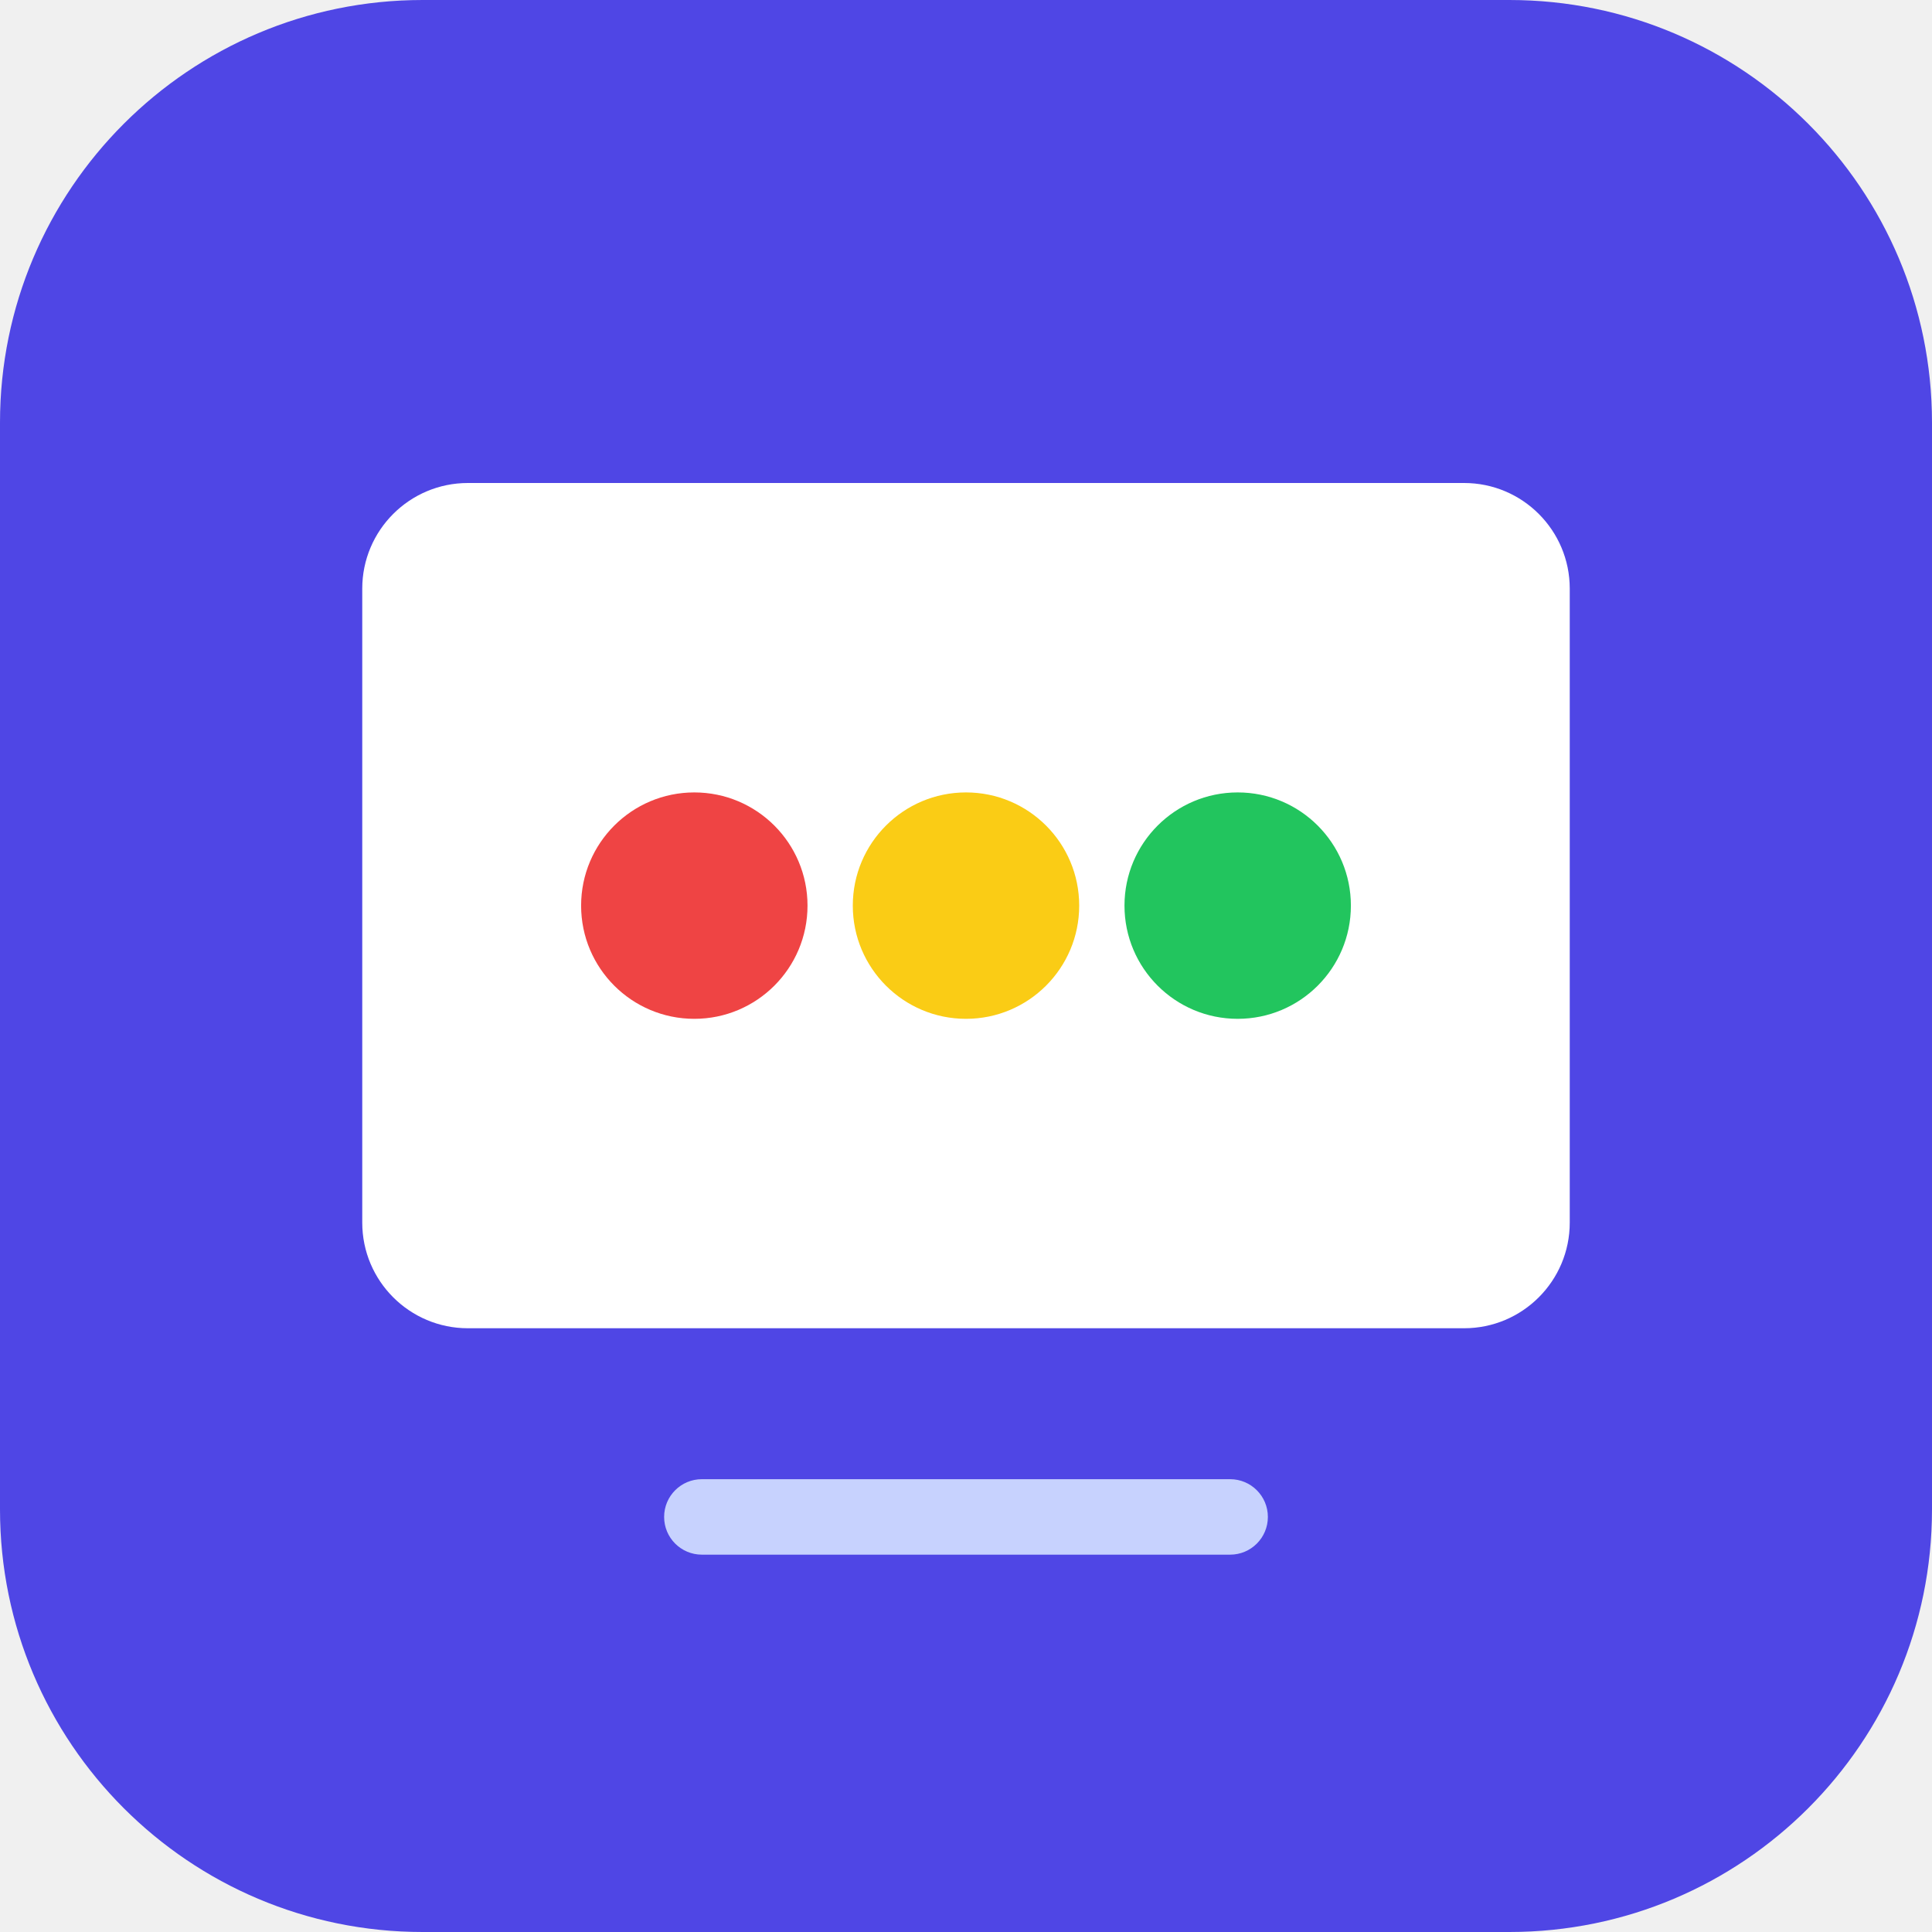
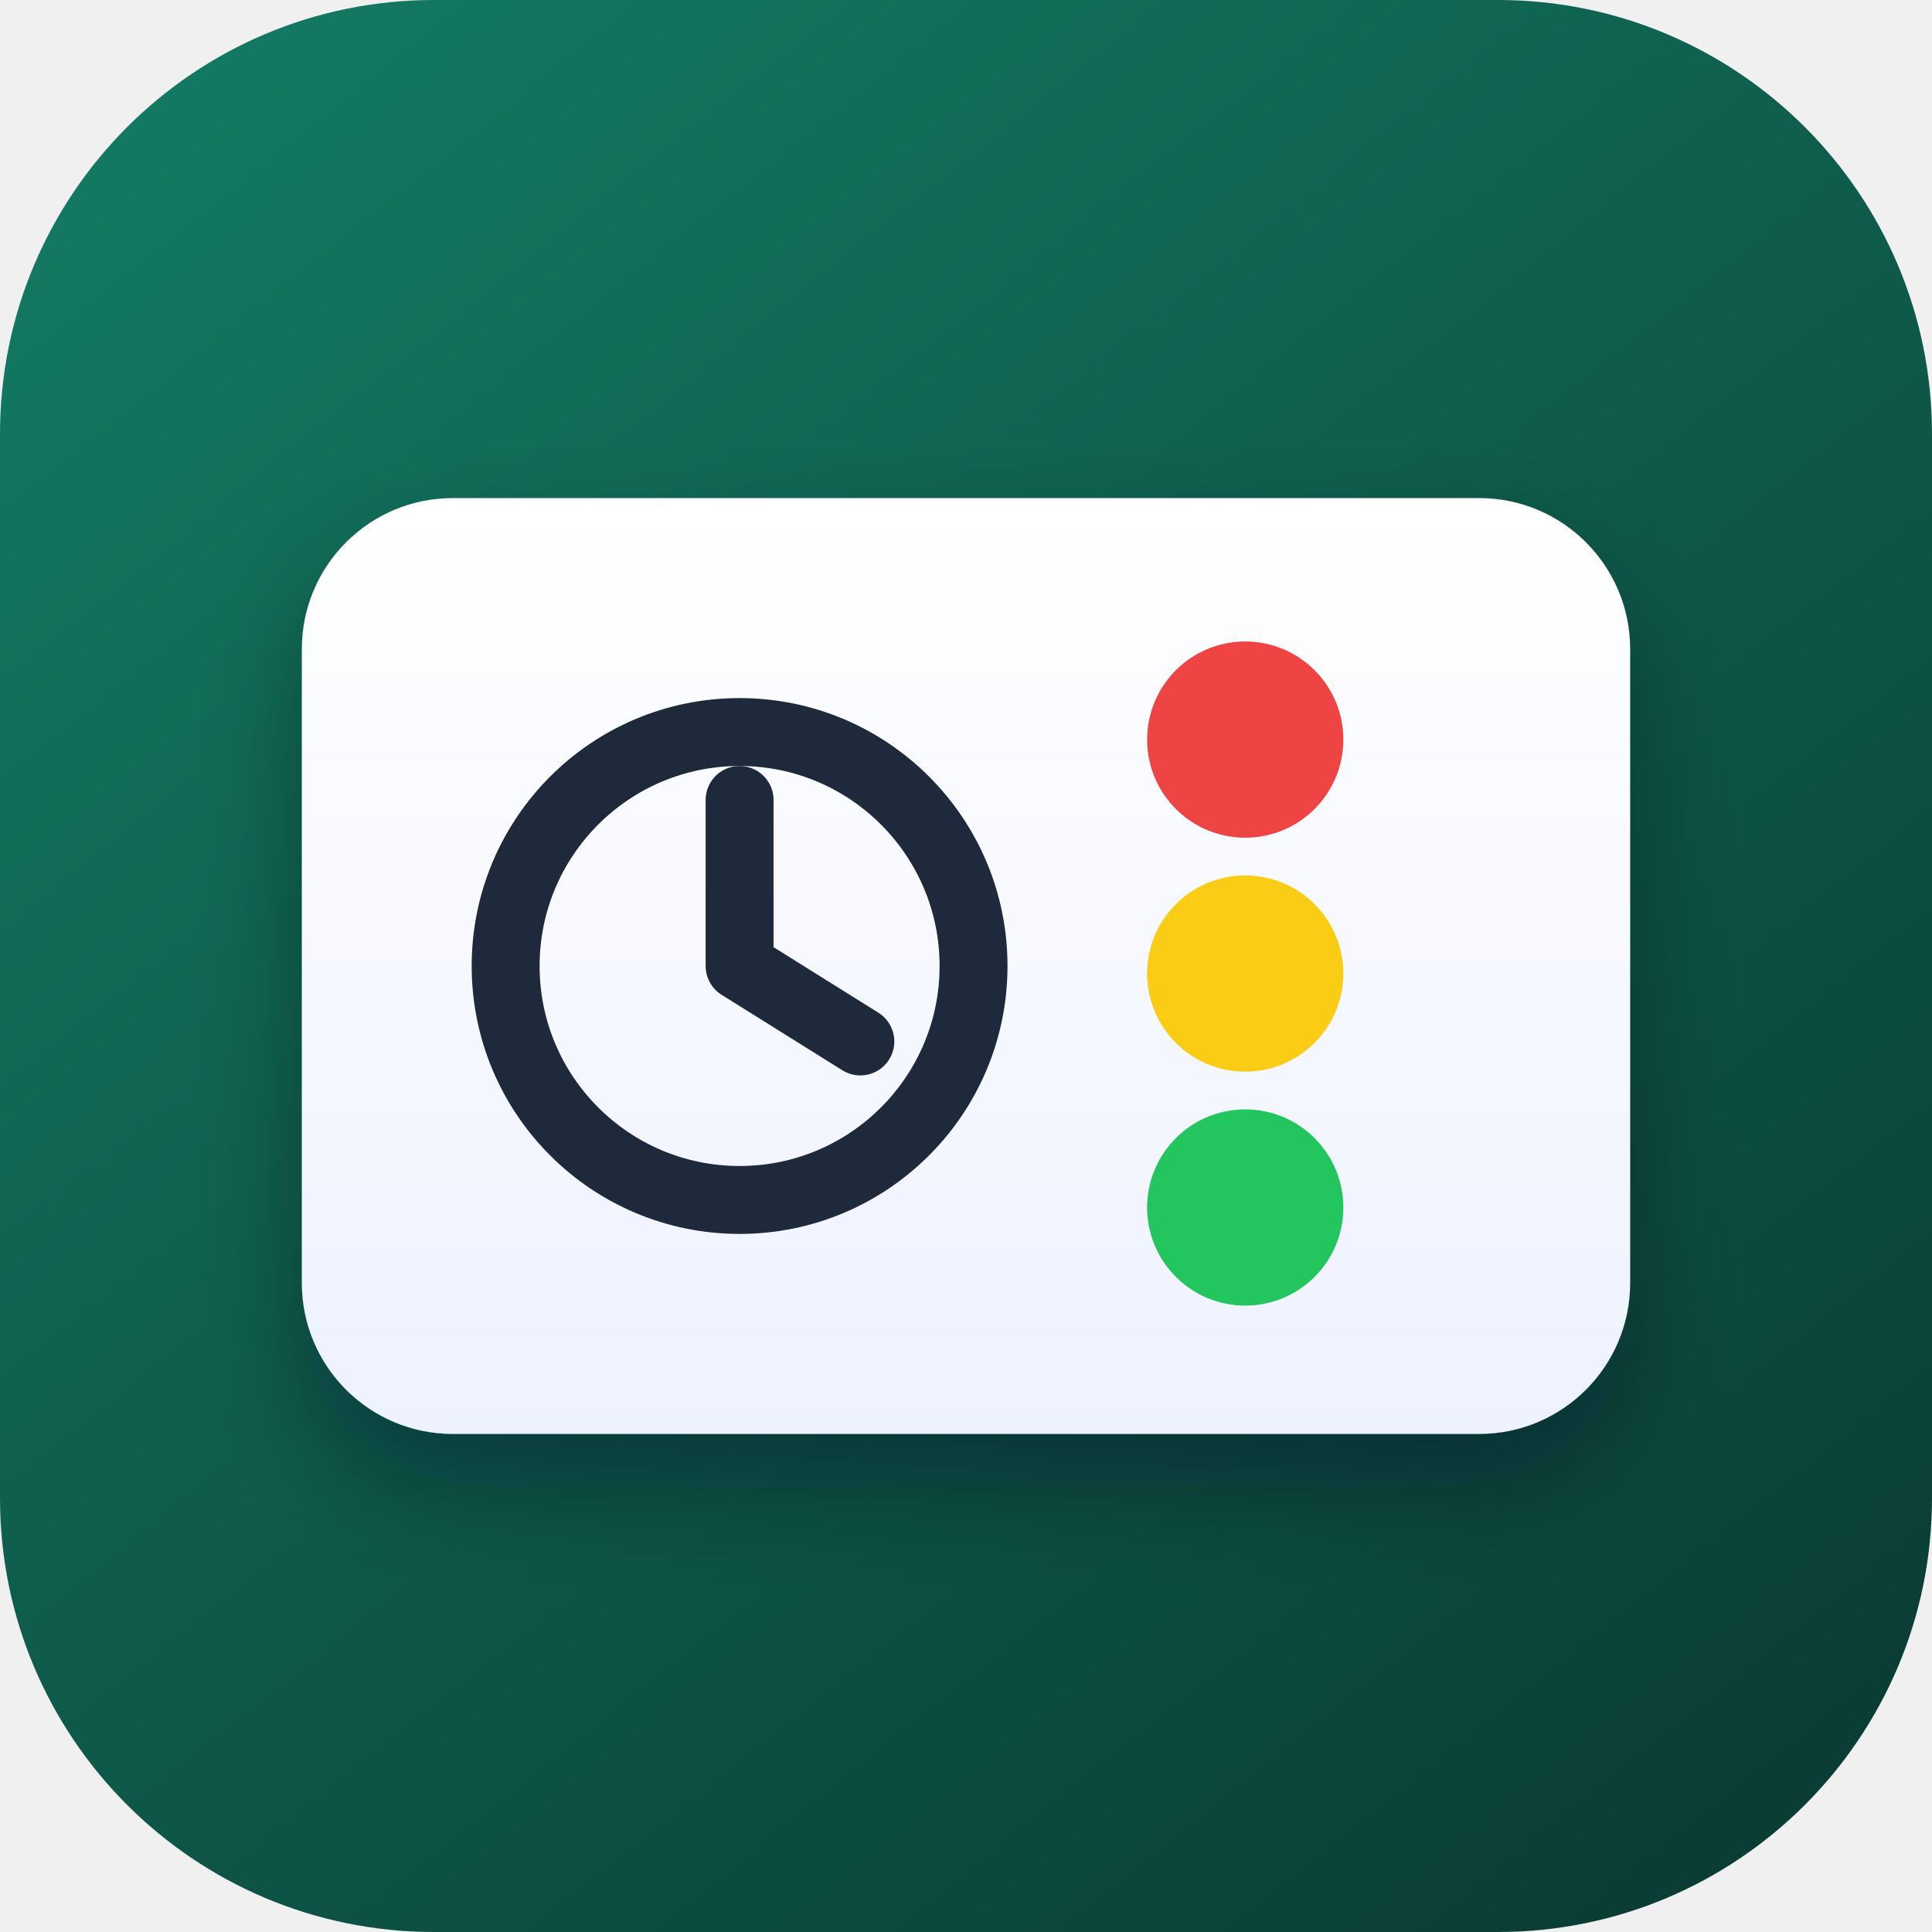
<svg xmlns="http://www.w3.org/2000/svg" viewBox="0 0 512 512" role="img" aria-label="Klassenraum">
-   <rect width="512" height="512" rx="112" fill="#4f46e5" />
-   <rect x="96" y="128" width="320" height="224" rx="28" fill="#ffffff" />
-   <circle cx="184" cy="240" r="30" fill="#ef4444" />
-   <circle cx="256" cy="240" r="30" fill="#facc15" />
-   <circle cx="328" cy="240" r="30" fill="#22c55e" />
-   <rect x="176" y="392" width="160" height="20" rx="10" fill="#c7d2fe" />
+   <defs>
+     <linearGradient id="tafel" x1="0.1" y1="0" x2="0.9" y2="1">
+       <stop offset="0" stop-color="#137a63" />
+       <stop offset="1" stop-color="#0a3b33" />
+     </linearGradient>
+     <linearGradient id="karte" x1="0" y1="0" x2="0" y2="1">
+       <stop offset="0" stop-color="#ffffff" />
+       <stop offset="1" stop-color="#eef2ff" />
+     </linearGradient>
+     <filter id="schatten" x="-25%" y="-25%" width="150%" height="150%">
+       <feDropShadow dx="0" dy="14" stdDeviation="14" flood-color="#04121a" flood-opacity="0.35" />
+     </filter>
+   </defs>
+   <rect width="512" height="512" rx="115" fill="url(#tafel)" />
+   <rect x="80" y="132" width="352" height="248" rx="40" fill="url(#karte)" filter="url(#schatten)" />
+   <circle cx="196" cy="256" r="62" fill="none" stroke="#1e293b" stroke-width="18" />
+   <path d="M196 212V256l32 20" fill="none" stroke="#1e293b" stroke-width="18" stroke-linecap="round" stroke-linejoin="round" />
+   <circle cx="330" cy="196" r="26" fill="#ef4444" />
+   <circle cx="330" cy="258" r="26" fill="#facc15" />
+   <circle cx="330" cy="320" r="26" fill="#22c55e" />
</svg>
